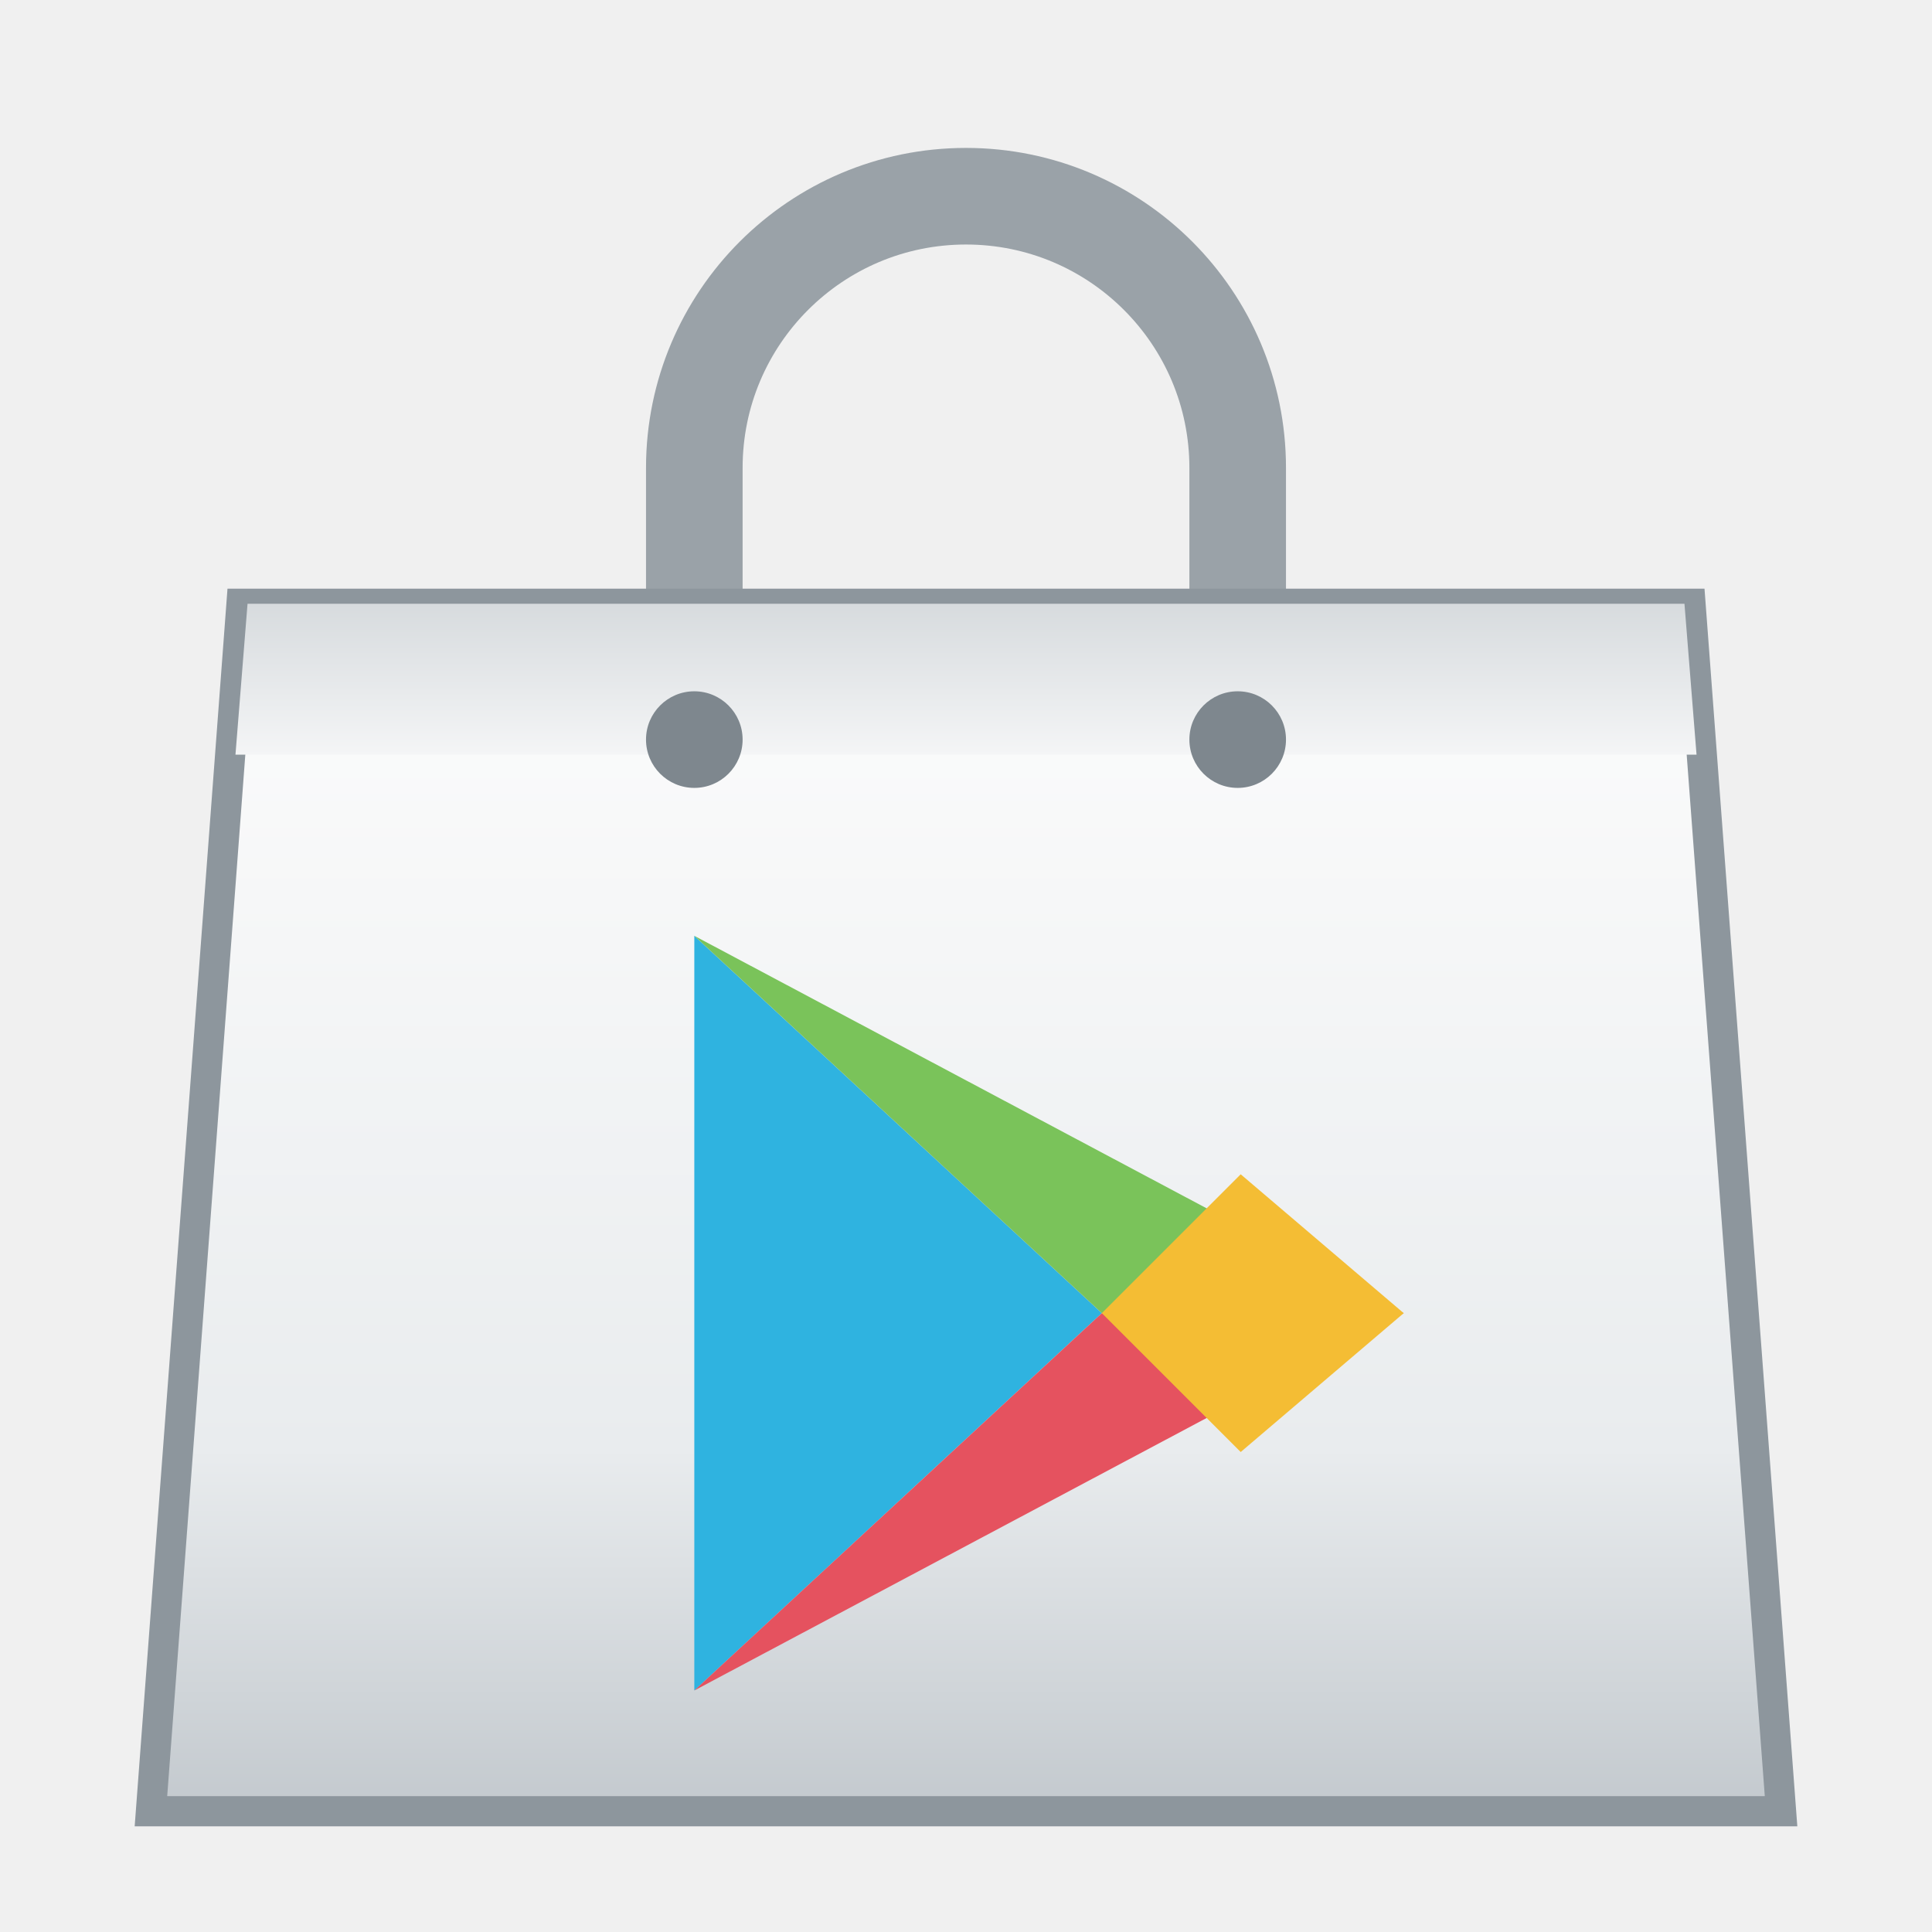
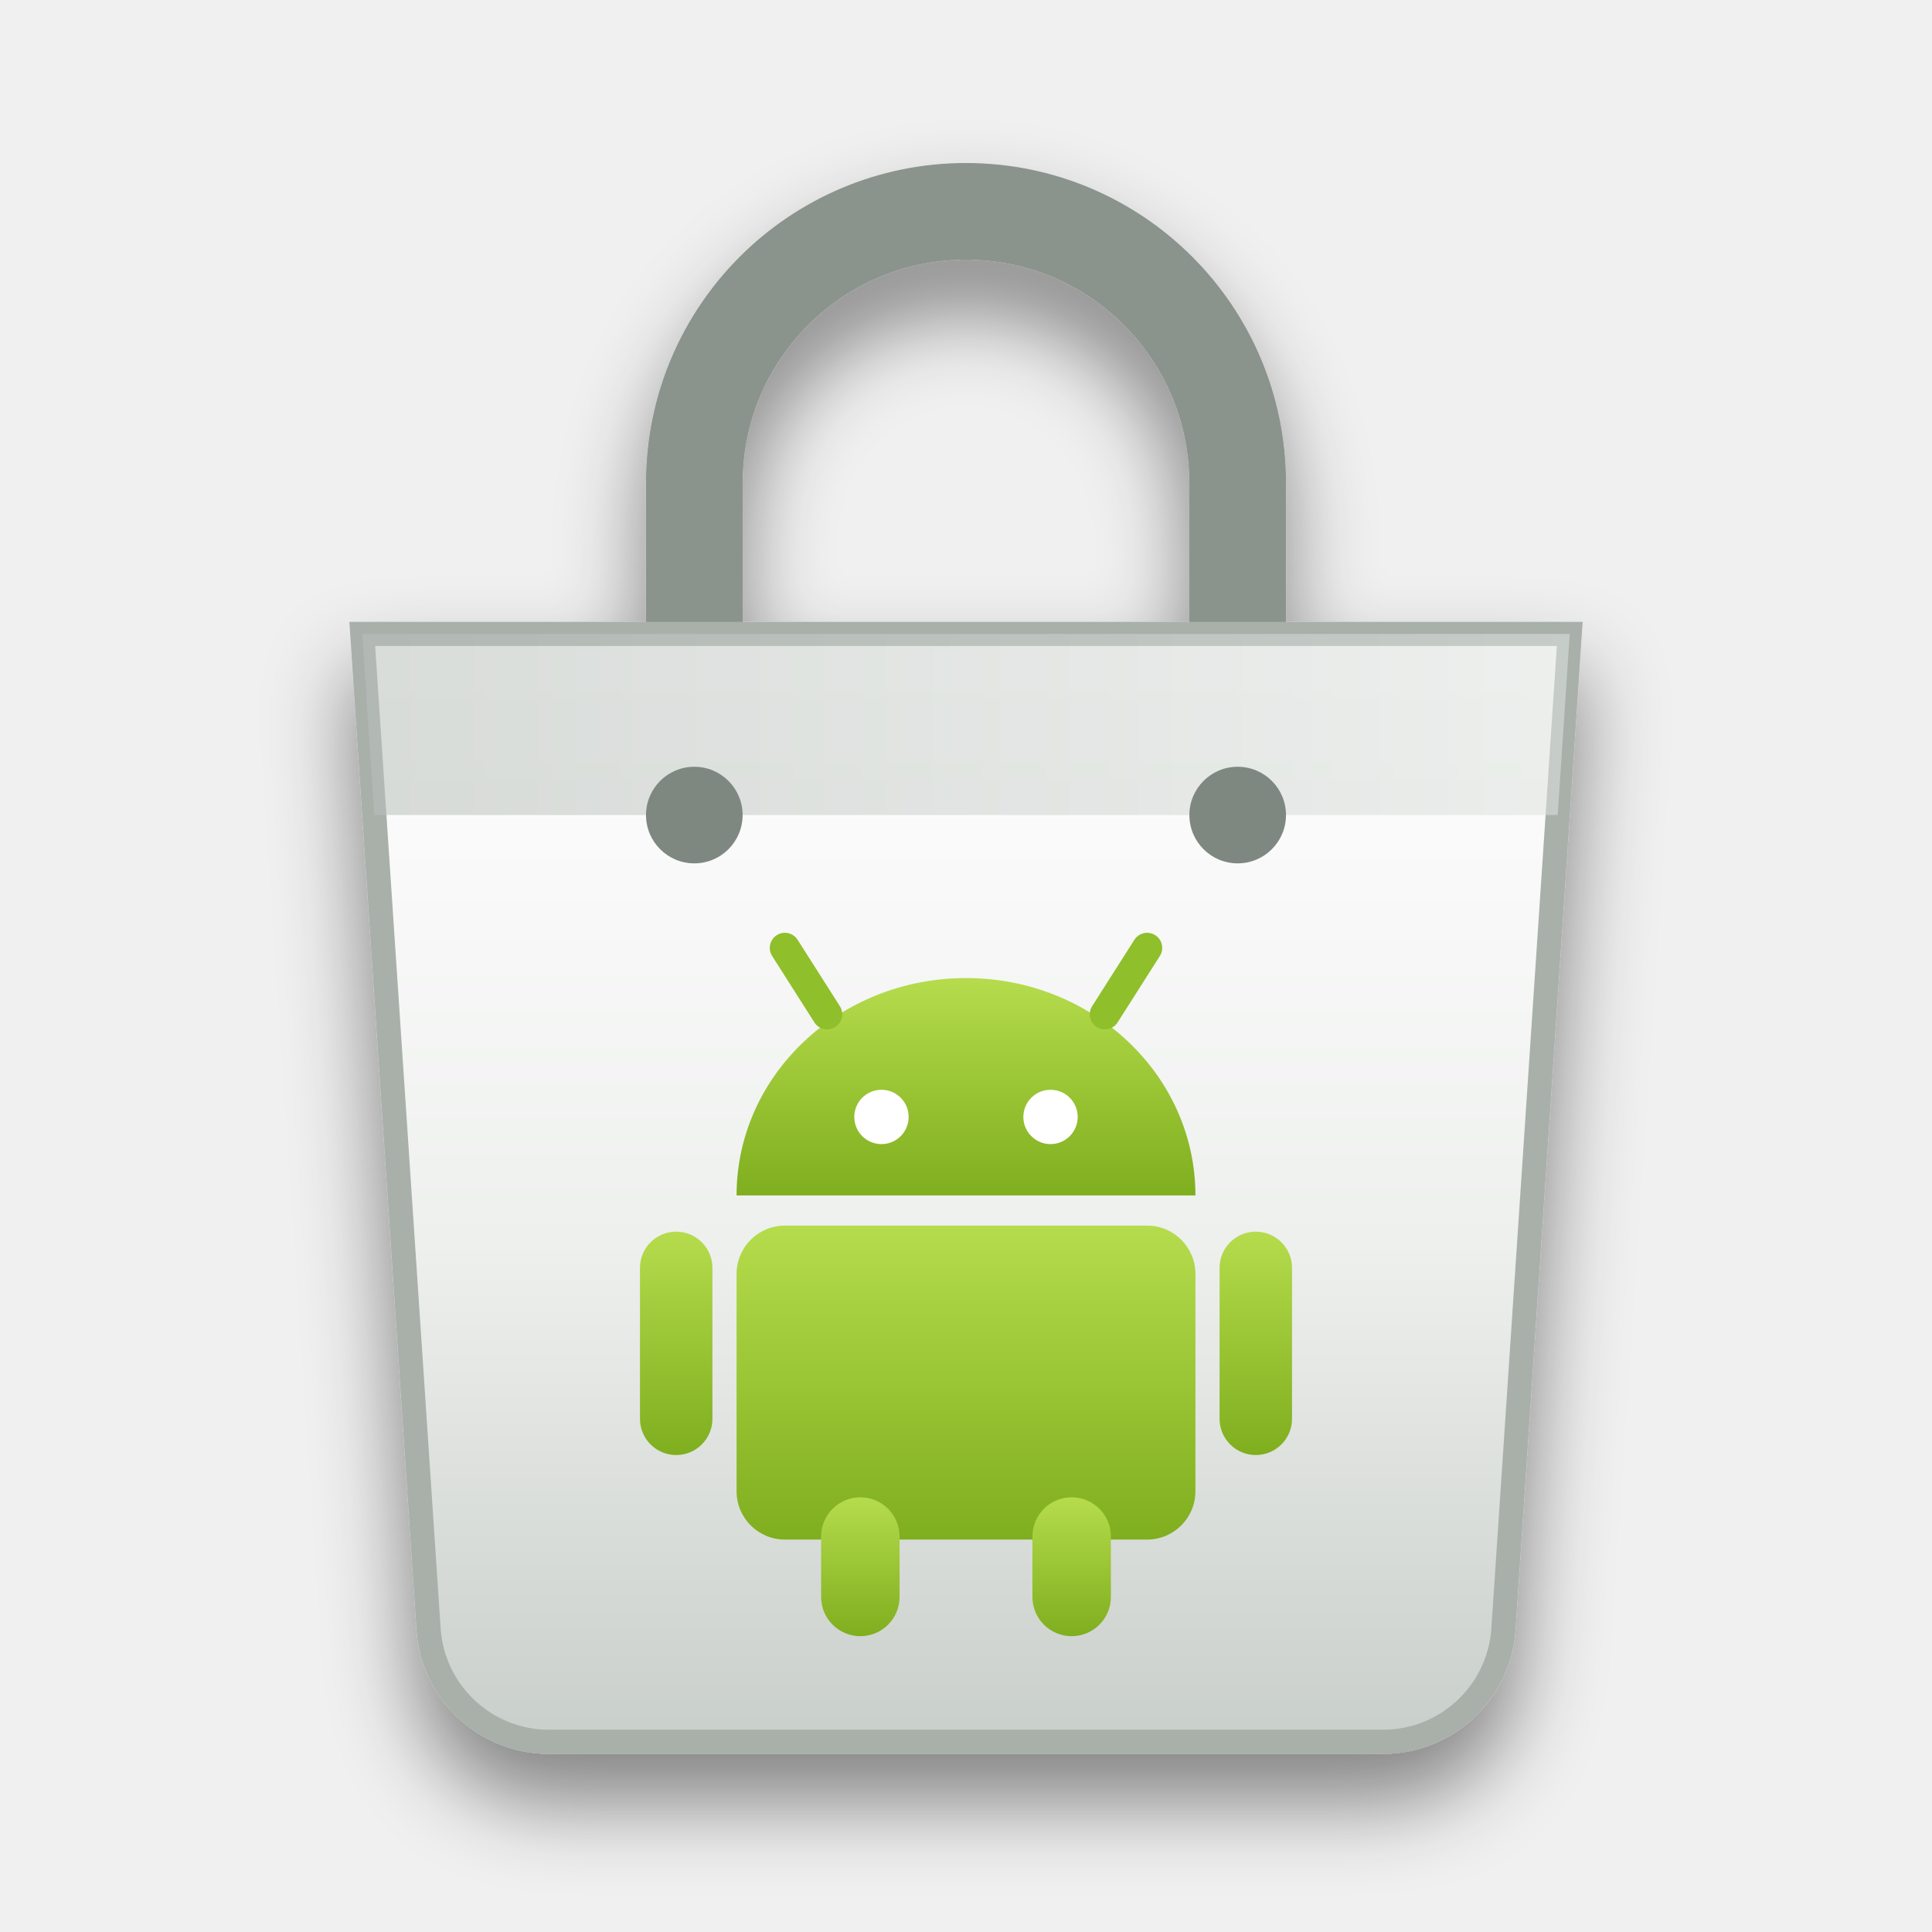
<svg xmlns="http://www.w3.org/2000/svg" viewBox="0 0 64 64">
  <defs>
-     <linearGradient id="bag" x2="0" y2="1">
-       <stop stop-color="#fdfdfd" />
-       <stop offset=".7" stop-color="#e9ecee" />
-       <stop offset="1" stop-color="#c3c9ce" />
+     <linearGradient id="bag" x1="0" y1="0" x2="0" y2="1">
+       <stop offset="0" stop-color="#ffffff" />
+       <stop offset=".55" stop-color="#eef0ee" />
+       <stop offset="1" stop-color="#c9cfca" />
    </linearGradient>
-     <linearGradient id="band" x2="0" y2="1">
-       <stop stop-color="#d7dbde" />
-       <stop offset="1" stop-color="#f4f5f6" />
+     <linearGradient id="side" x1="0" y1="0" x2="1" y2="0">
+       <stop offset="0" stop-color="#b9c0bb" />
+       <stop offset="1" stop-color="#dfe3e0" />
    </linearGradient>
+     <linearGradient id="droid" x1="0" y1="0" x2="0" y2="1">
+       <stop offset="0" stop-color="#b5dc4c" />
+       <stop offset="1" stop-color="#7fae1e" />
+     </linearGradient>
+     <filter id="sh" x="-20%" y="-20%" width="140%" height="150%">
+       <feDropShadow dx="0" dy="1.6" stdDeviation="1.4" flood-color="#000" flood-opacity=".45" />
+     </filter>
  </defs>
-   <path d="M23 22v-6.5a9 9 0 0 1 18 0V22" fill="none" stroke="#9aa2a8" stroke-width="3.2" stroke-linecap="round" />
-   <path d="M8 20h48l3 40H5z" fill="url(#bag)" stroke="#8d969d" stroke-width="1" />
-   <path d="M8.2 20h47.6l.4 5H7.8z" fill="url(#band)" />
-   <circle cx="23" cy="24.5" r="1.6" fill="#7e878e" />
-   <circle cx="41" cy="24.5" r="1.6" fill="#7e878e" />
-   <path d="M23 31v25l13.5-12.5z" fill="#2fb3e0" />
-   <path d="m23 31 23.5 12.5h-10z" fill="#7ac35a" />
-   <path d="m23 56 23.5-12.5h-10z" fill="#e5525f" />
-   <path d="m36.5 43.5 4.6-4.6 5.4 4.6-5.4 4.6z" fill="#f4bd34" />
+   <g filter="url(#sh)">
+     <path d="M23 21v-5a9 9 0 0 1 18 0v5" fill="none" stroke="#8b938d" stroke-width="3.2" stroke-linecap="round" />
+     <path d="M12 21h40l-2.2 33a4 4 0 0 1-4 3.7H18.2a4 4 0 0 1-4-3.7z" fill="url(#bag)" stroke="#a9b0aa" stroke-width=".8" />
+     <path d="M12 21h40l-.4 6H12.4z" fill="url(#side)" opacity=".55" />
+     <circle cx="23" cy="27" r="1.6" fill="#7f8781" />
+     <circle cx="41" cy="27" r="1.6" fill="#7f8781" />
+   </g>
+   <g fill="url(#droid)">
+     <path d="M24.4 39.6a7.6 7.2 0 0 1 15.2 0z" />
+     <rect x="24.4" y="40.6" width="15.2" height="10.4" rx="1.6" />
+     <rect x="21.2" y="40.8" width="2.4" height="7.4" rx="1.2" />
+     <rect x="40.4" y="40.8" width="2.4" height="7.4" rx="1.2" />
+     <rect x="27.2" y="49.6" width="2.6" height="4.6" rx="1.3" />
+     <rect x="34.2" y="49.6" width="2.6" height="4.6" rx="1.3" />
+   </g>
+   <g stroke="#8fbf2a" stroke-width="1" stroke-linecap="round">
+     <path d="M27.4 33.6l-1.4-2.2M36.6 33.6l1.4-2.2" />
+   </g>
+   <circle cx="29.2" cy="37" r=".9" fill="#fff" />
+   <circle cx="34.8" cy="37" r=".9" fill="#fff" />
</svg>
